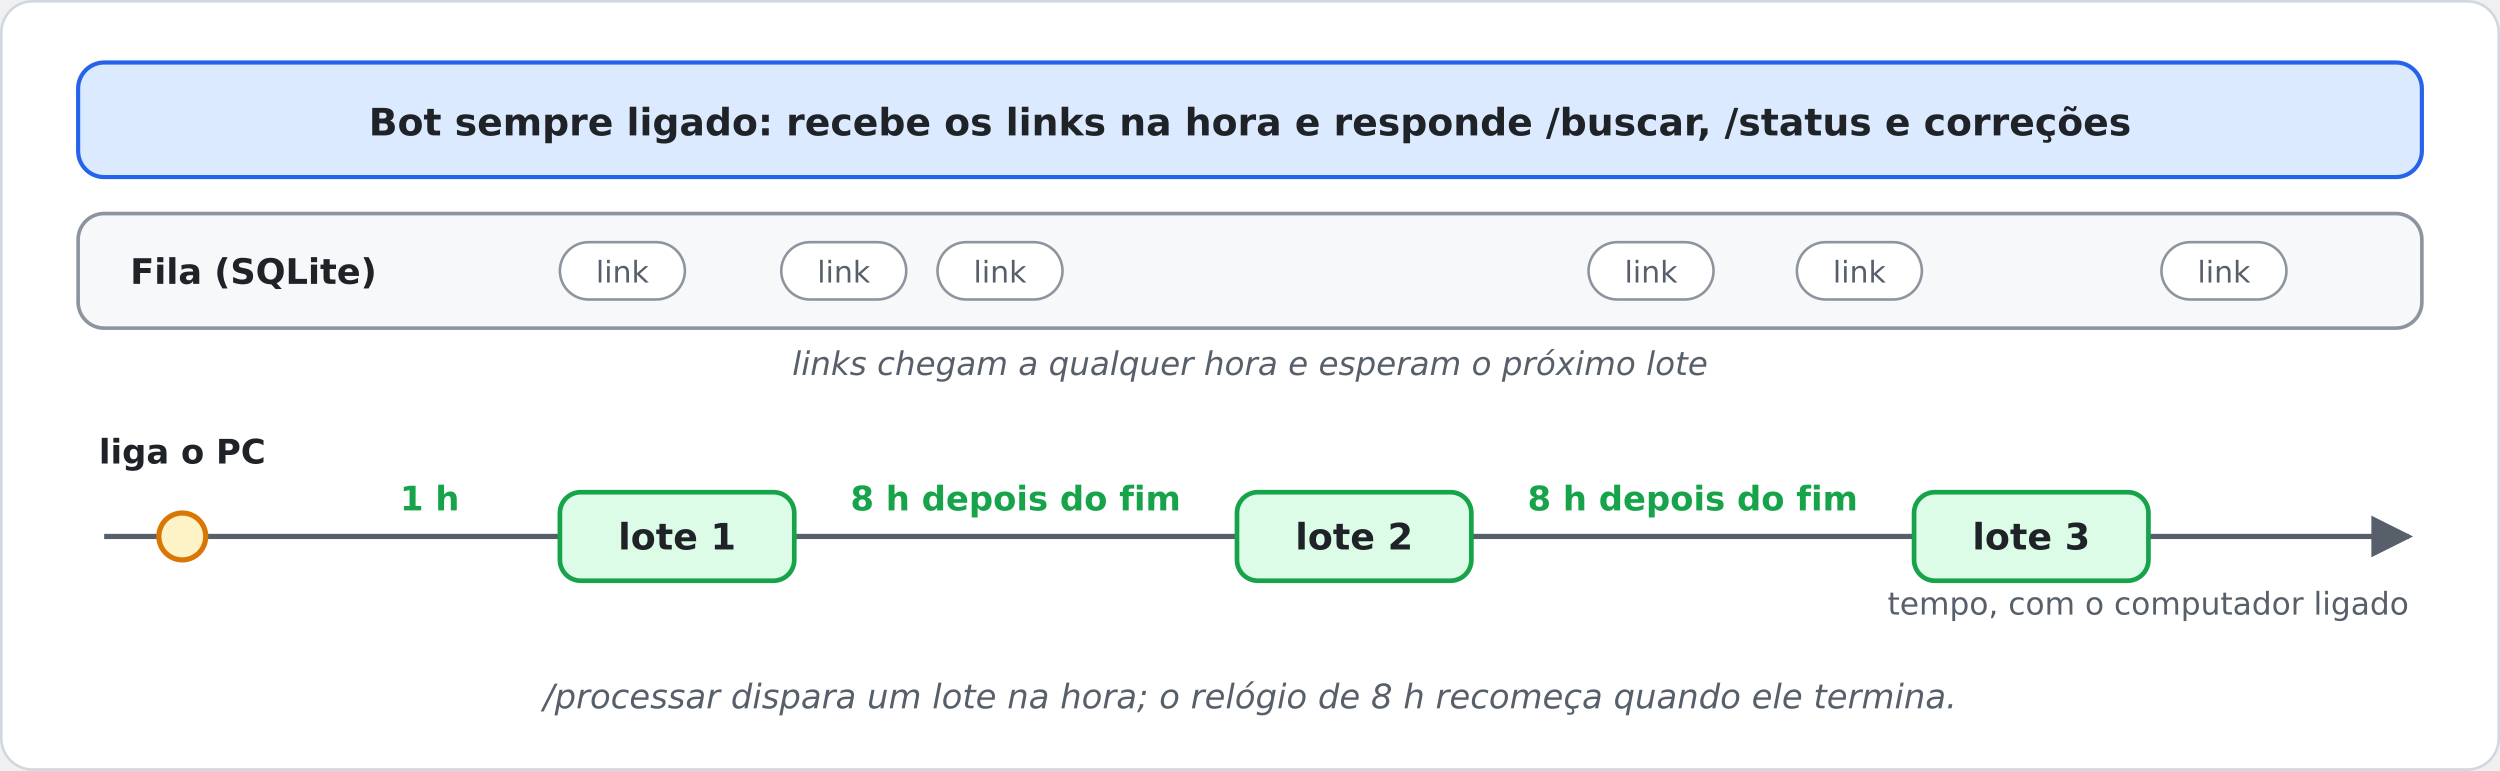
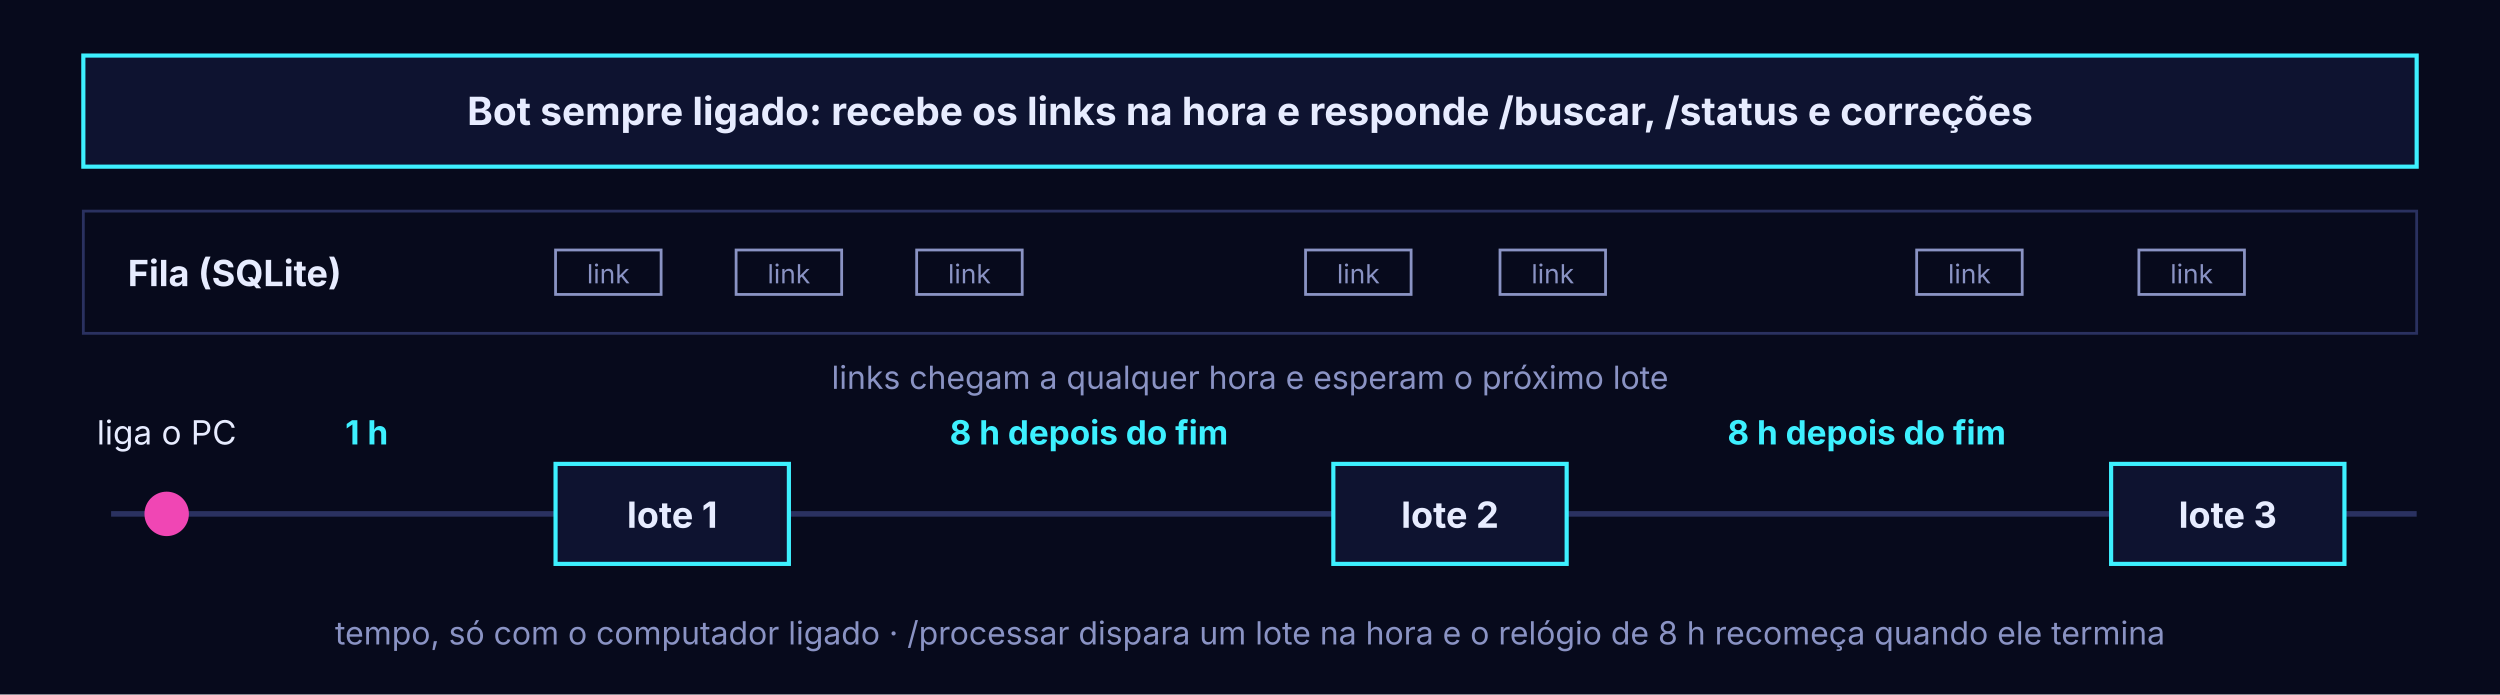
- <svg xmlns="http://www.w3.org/2000/svg" viewBox="0 0 960 296" width="960" height="296" font-family="-apple-system, 'Segoe UI', 'DejaVu Sans', Helvetica, Arial, sans-serif" role="img" aria-labelledby="t d">
-   <defs>
-     <marker id="seta" viewBox="0 0 10 10" refX="9" refY="5" markerWidth="8" markerHeight="8" orient="auto-start-reverse">
-       <path d="M0 0 L10 5 L0 10 z" fill="#57606a" />
-     </marker>
-   </defs>
-   <rect x="0.5" y="0.5" width="959" height="295" rx="12" fill="#ffffff" stroke="#d0d7de" />
-   <rect x="30" y="24" width="900" height="44" rx="10" fill="#dbeafe" stroke="#2563eb" stroke-width="1.6" />
-   <text x="480" y="52" font-size="14.5" font-weight="bold" fill="#1f2328" text-anchor="middle" font-style="normal">Bot sempre ligado: recebe os links na hora e responde /buscar, /status e correções</text>
-   <rect x="30" y="82" width="900" height="44" rx="10" fill="#f6f8fa" stroke="#8c959f" stroke-width="1.4" />
-   <text x="50" y="109" font-size="13.5" font-weight="bold" fill="#1f2328" text-anchor="start" font-style="normal">Fila (SQLite)</text>
-   <rect x="215" y="93" width="48" height="22" rx="11" fill="#ffffff" stroke="#8c959f" />
-   <text x="239" y="108.5" font-size="11.5" font-weight="normal" fill="#57606a" text-anchor="middle" font-style="normal">link</text>
-   <rect x="300" y="93" width="48" height="22" rx="11" fill="#ffffff" stroke="#8c959f" />
-   <text x="324" y="108.5" font-size="11.5" font-weight="normal" fill="#57606a" text-anchor="middle" font-style="normal">link</text>
-   <rect x="360" y="93" width="48" height="22" rx="11" fill="#ffffff" stroke="#8c959f" />
-   <text x="384" y="108.5" font-size="11.5" font-weight="normal" fill="#57606a" text-anchor="middle" font-style="normal">link</text>
-   <rect x="610" y="93" width="48" height="22" rx="11" fill="#ffffff" stroke="#8c959f" />
-   <text x="634" y="108.5" font-size="11.5" font-weight="normal" fill="#57606a" text-anchor="middle" font-style="normal">link</text>
-   <rect x="690" y="93" width="48" height="22" rx="11" fill="#ffffff" stroke="#8c959f" />
-   <text x="714" y="108.5" font-size="11.5" font-weight="normal" fill="#57606a" text-anchor="middle" font-style="normal">link</text>
-   <rect x="830" y="93" width="48" height="22" rx="11" fill="#ffffff" stroke="#8c959f" />
-   <text x="854" y="108.5" font-size="11.5" font-weight="normal" fill="#57606a" text-anchor="middle" font-style="normal">link</text>
-   <text x="480" y="144" font-size="12.5" font-weight="normal" fill="#57606a" text-anchor="middle" font-style="italic">links chegam a qualquer hora e esperam o próximo lote</text>
-   <line x1="40" y1="206" x2="925" y2="206" stroke="#57606a" stroke-width="2" marker-end="url(#seta)" />
-   <text x="925" y="236" font-size="12" font-weight="normal" fill="#57606a" text-anchor="end" font-style="normal">tempo, com o computador ligado</text>
-   <circle cx="70" cy="206" r="9" fill="#fef3c7" stroke="#d97706" stroke-width="2" />
-   <text x="70" y="178" font-size="13" font-weight="bold" fill="#1f2328" text-anchor="middle" font-style="normal">liga o PC</text>
-   <rect x="215" y="189" width="90" height="34" rx="8" fill="#dcfce7" stroke="#16a34a" stroke-width="1.8" />
-   <text x="260" y="211" font-size="14" font-weight="bold" fill="#1f2328" text-anchor="middle" font-style="normal">lote 1</text>
-   <rect x="475" y="189" width="90" height="34" rx="8" fill="#dcfce7" stroke="#16a34a" stroke-width="1.8" />
-   <text x="520" y="211" font-size="14" font-weight="bold" fill="#1f2328" text-anchor="middle" font-style="normal">lote 2</text>
-   <rect x="735" y="189" width="90" height="34" rx="8" fill="#dcfce7" stroke="#16a34a" stroke-width="1.8" />
-   <text x="780" y="211" font-size="14" font-weight="bold" fill="#1f2328" text-anchor="middle" font-style="normal">lote 3</text>
-   <text x="165" y="196" font-size="13" font-weight="bold" fill="#16a34a" text-anchor="middle" font-style="normal">1 h</text>
-   <text x="390" y="196" font-size="13" font-weight="bold" fill="#16a34a" text-anchor="middle" font-style="normal">8 h depois do fim</text>
-   <text x="650" y="196" font-size="13" font-weight="bold" fill="#16a34a" text-anchor="middle" font-style="normal">8 h depois do fim</text>
-   <text x="480" y="272" font-size="13" font-weight="normal" fill="#57606a" text-anchor="middle" font-style="italic">/processar dispara um lote na hora; o relógio de 8 h recomeça quando ele termina.</text>
+ <svg xmlns="http://www.w3.org/2000/svg" viewBox="0 0 900 250" role="img" aria-label="Linha do tempo: bot sempre ligado, fila acumulando links e lotes 1 h após ligar e a cada 8 h" font-family="Inter, Helvetica, Arial, sans-serif">
+   <rect width="900" height="250" fill="#070A1C" />
+   <rect x="30" y="20" width="840" height="40" fill="#0E1330" stroke="#3DF0FF" stroke-width="1.5" />
+   <text x="450" y="45" text-anchor="middle" font-size="14" font-weight="700" fill="#E7ECFF">Bot sempre ligado: recebe os links na hora e responde /buscar, /status e correções</text>
+   <rect x="30" y="76" width="840" height="44" fill="none" stroke="#2A3160" stroke-width="1" />
+   <text x="46" y="103" font-size="13" font-weight="700" fill="#E7ECFF">Fila (SQLite)</text>
+   <rect x="200" y="90" width="38" height="16" fill="none" stroke="#8A93C4" stroke-width="1" />
+   <text x="219" y="102" text-anchor="middle" font-size="9.5" fill="#8A93C4">link</text>
+   <rect x="265" y="90" width="38" height="16" fill="none" stroke="#8A93C4" stroke-width="1" />
+   <text x="284" y="102" text-anchor="middle" font-size="9.5" fill="#8A93C4">link</text>
+   <rect x="330" y="90" width="38" height="16" fill="none" stroke="#8A93C4" stroke-width="1" />
+   <text x="349" y="102" text-anchor="middle" font-size="9.5" fill="#8A93C4">link</text>
+   <rect x="470" y="90" width="38" height="16" fill="none" stroke="#8A93C4" stroke-width="1" />
+   <text x="489" y="102" text-anchor="middle" font-size="9.5" fill="#8A93C4">link</text>
+   <rect x="540" y="90" width="38" height="16" fill="none" stroke="#8A93C4" stroke-width="1" />
+   <text x="559" y="102" text-anchor="middle" font-size="9.5" fill="#8A93C4">link</text>
+   <rect x="690" y="90" width="38" height="16" fill="none" stroke="#8A93C4" stroke-width="1" />
+   <text x="709" y="102" text-anchor="middle" font-size="9.5" fill="#8A93C4">link</text>
+   <rect x="770" y="90" width="38" height="16" fill="none" stroke="#8A93C4" stroke-width="1" />
+   <text x="789" y="102" text-anchor="middle" font-size="9.5" fill="#8A93C4">link</text>
+   <text x="450" y="140" text-anchor="middle" font-size="11.5" fill="#8A93C4">links chegam a qualquer hora e esperam o próximo lote</text>
+   <path d="M40,185 H870" stroke="#2A3160" stroke-width="2" />
+   <circle cx="60" cy="185" r="8" fill="#F046B4" />
+   <text x="60" y="160" text-anchor="middle" font-size="12" fill="#E7ECFF">liga o PC</text>
+   <rect x="200" y="167" width="84" height="36" fill="#0E1330" stroke="#3DF0FF" stroke-width="1.5" />
+   <text x="242" y="190" text-anchor="middle" font-size="13" font-weight="700" fill="#E7ECFF">lote 1</text>
+   <rect x="480" y="167" width="84" height="36" fill="#0E1330" stroke="#3DF0FF" stroke-width="1.5" />
+   <text x="522" y="190" text-anchor="middle" font-size="13" font-weight="700" fill="#E7ECFF">lote 2</text>
+   <rect x="760" y="167" width="84" height="36" fill="#0E1330" stroke="#3DF0FF" stroke-width="1.5" />
+   <text x="802" y="190" text-anchor="middle" font-size="13" font-weight="700" fill="#E7ECFF">lote 3</text>
+   <text x="132" y="160" text-anchor="middle" font-size="12" font-weight="700" fill="#3DF0FF">1 h</text>
+   <text x="392" y="160" text-anchor="middle" font-size="12" font-weight="700" fill="#3DF0FF">8 h depois do fim</text>
+   <text x="672" y="160" text-anchor="middle" font-size="12" font-weight="700" fill="#3DF0FF">8 h depois do fim</text>
+   <text x="450" y="232" text-anchor="middle" font-size="11.5" fill="#8A93C4">tempo, só com o computador ligado · /processar dispara um lote na hora e o relógio de 8 h recomeça quando ele termina</text>
</svg>
